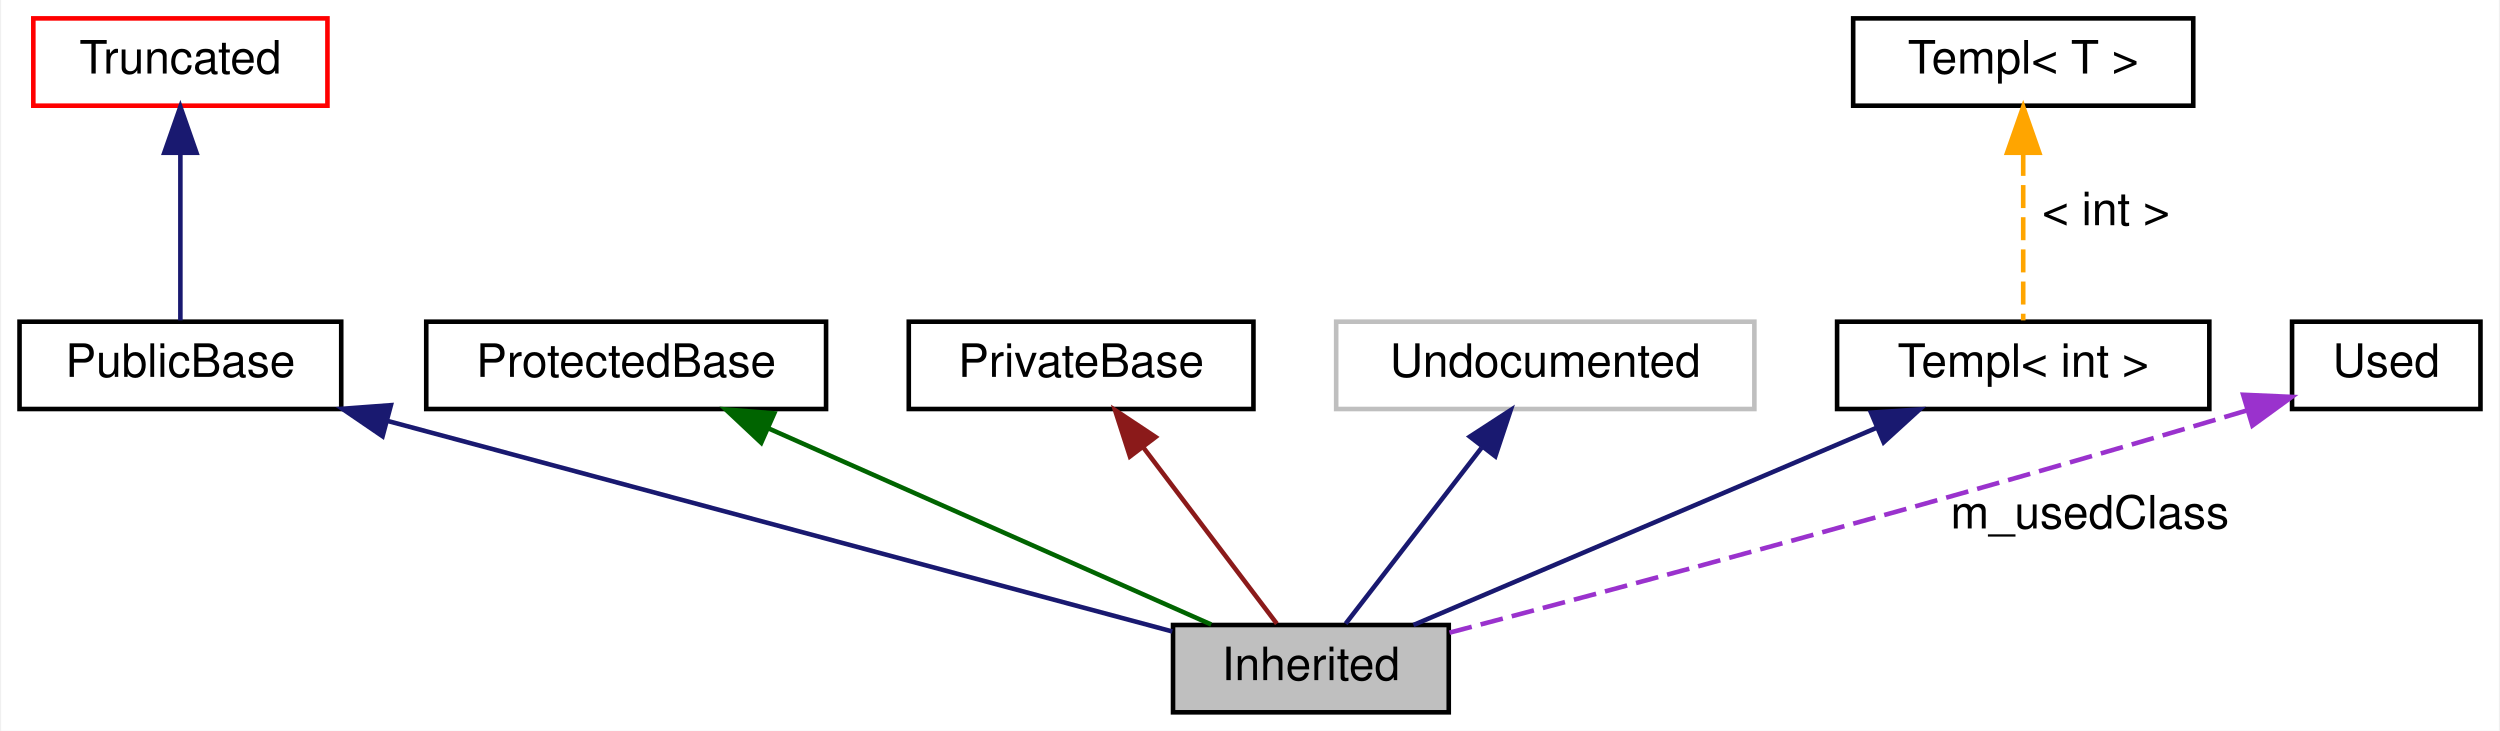
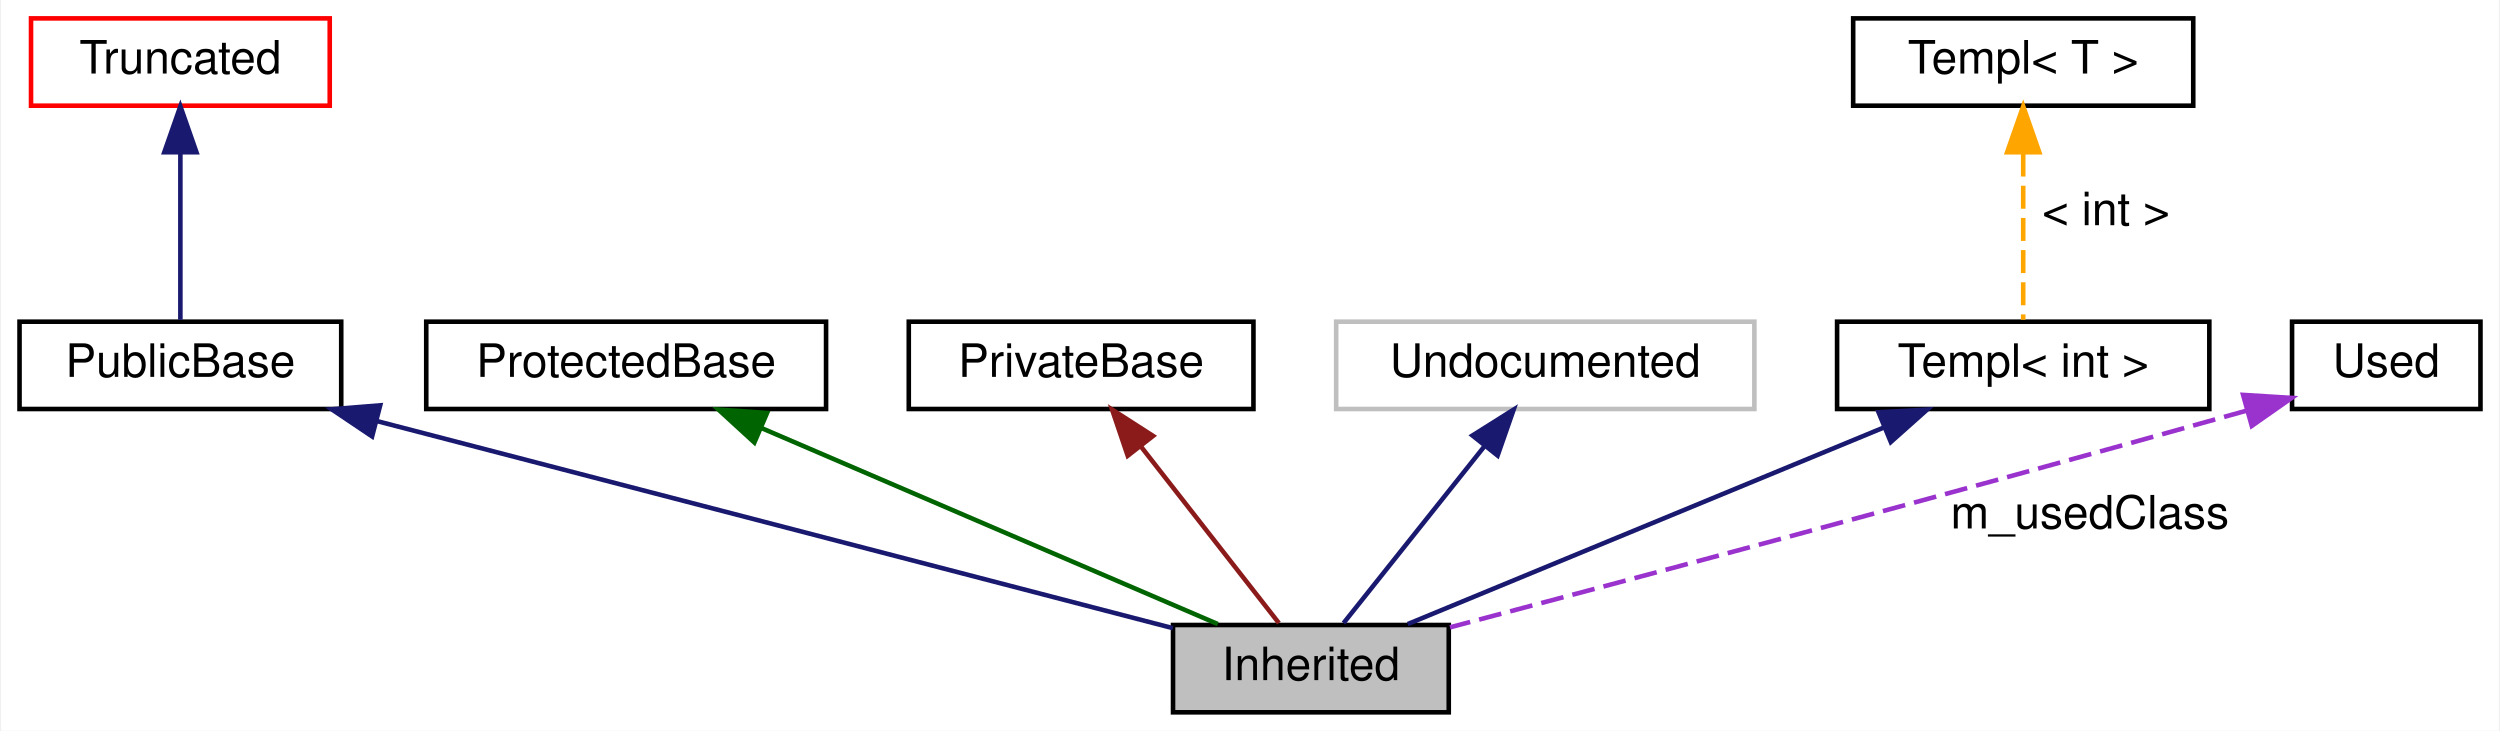
- <svg xmlns="http://www.w3.org/2000/svg" xmlns:xlink="http://www.w3.org/1999/xlink" width="544pt" height="159pt" viewBox="0.00 0.00 543.50 159.00">
+ <svg xmlns="http://www.w3.org/2000/svg" width="544pt" height="159pt" viewBox="0.00 0.00 543.50 159.00">
  <g id="graph0" class="graph" transform="scale(1 1) rotate(0) translate(4 155)">
-     <polygon fill="#ffffff" stroke="transparent" points="-4,4 -4,-155 539.5,-155 539.5,4 -4,4" />
+     <polygon fill="white" stroke="transparent" points="-4,4 -4,-155 539.5,-155 539.5,4 -4,4" />
    <g id="node1" class="node">
-       <polygon fill="#bfbfbf" stroke="#000000" points="311,-19 251,-19 251,0 311,0 311,-19" />
-       <text text-anchor="middle" x="281" y="-7" font-family="Helvetica,sans-Serif" font-size="10.00" fill="#000000">Inherited</text>
+       <polygon fill="#bfbfbf" stroke="black" points="311,-19 251,-19 251,0 311,0 311,-19" />
+       <text text-anchor="middle" x="281" y="-7" font-family="Helvetica,sans-Serif" font-size="10.00">Inherited</text>
    </g>
    <g id="node2" class="node">
-       <g id="a_node2">
-         <a xlink:href="$classPublicBase.html" xlink:title="PublicBase">
-           <polygon fill="none" stroke="#000000" points="70,-85 0,-85 0,-66 70,-66 70,-85" />
-           <text text-anchor="middle" x="35" y="-73" font-family="Helvetica,sans-Serif" font-size="10.00" fill="#000000">PublicBase</text>
-         </a>
-       </g>
+       <polygon fill="none" stroke="black" points="70,-85 0,-85 0,-66 70,-66 70,-85" />
+       <text text-anchor="middle" x="35" y="-73" font-family="Helvetica,sans-Serif" font-size="10.00">PublicBase</text>
    </g>
    <g id="edge1" class="edge">
-       <path fill="none" stroke="#191970" d="M80.074,-63.407C129.713,-50.089 208.141,-29.047 250.849,-17.589" />
-       <polygon fill="#191970" stroke="#191970" points="78.997,-60.072 70.246,-66.044 80.811,-66.833 78.997,-60.072" />
+       <path fill="none" stroke="midnightblue" d="M77.7,-63.39C127.22,-50.51 207.6,-29.59 250.97,-18.31" />
+       <polygon fill="midnightblue" stroke="midnightblue" points="76.72,-60.03 67.92,-65.94 78.48,-66.8 76.72,-60.03" />
    </g>
    <g id="node3" class="node">
-       <g id="a_node3">
-         <a xlink:href="$classTruncated.html" xlink:title="Truncated">
-           <polygon fill="none" stroke="#ff0000" points="67,-151 3,-151 3,-132 67,-132 67,-151" />
-           <text text-anchor="middle" x="35" y="-139" font-family="Helvetica,sans-Serif" font-size="10.00" fill="#000000">Truncated</text>
-         </a>
-       </g>
+       <polygon fill="none" stroke="red" points="67.5,-151 2.5,-151 2.5,-132 67.5,-132 67.5,-151" />
+       <text text-anchor="middle" x="35" y="-139" font-family="Helvetica,sans-Serif" font-size="10.00">Truncated</text>
    </g>
    <g id="edge2" class="edge">
-       <path fill="none" stroke="#191970" d="M35,-121.732C35,-109.697 35,-94.847 35,-85.278" />
-       <polygon fill="#191970" stroke="#191970" points="31.5,-121.761 35,-131.762 38.5,-121.761 31.5,-121.761" />
+       <path fill="none" stroke="midnightblue" d="M35,-121.58C35,-109.63 35,-94.72 35,-85.41" />
+       <polygon fill="midnightblue" stroke="midnightblue" points="31.5,-121.87 35,-131.87 38.5,-121.87 31.5,-121.87" />
    </g>
    <g id="node4" class="node">
-       <g id="a_node4">
-         <a xlink:href="$classProtectedBase.html" xlink:title="ProtectedBase">
-           <polygon fill="none" stroke="#000000" points="175.5,-85 88.5,-85 88.5,-66 175.5,-66 175.5,-85" />
-           <text text-anchor="middle" x="132" y="-73" font-family="Helvetica,sans-Serif" font-size="10.00" fill="#000000">ProtectedBase</text>
-         </a>
-       </g>
+       <polygon fill="none" stroke="black" points="175.5,-85 88.5,-85 88.5,-66 175.5,-66 175.5,-85" />
+       <text text-anchor="middle" x="132" y="-73" font-family="Helvetica,sans-Serif" font-size="10.00">ProtectedBase</text>
    </g>
    <g id="edge3" class="edge">
-       <path fill="none" stroke="#006400" d="M162.875,-61.824C191.68,-49.065 233.916,-30.356 259.308,-19.108" />
-       <polygon fill="#006400" stroke="#006400" points="161.392,-58.653 153.666,-65.903 164.227,-65.053 161.392,-58.653" />
+       <path fill="none" stroke="darkgreen" d="M161.43,-61.86C190.79,-49.25 235.12,-30.21 260.75,-19.2" />
+       <polygon fill="darkgreen" stroke="darkgreen" points="159.9,-58.71 152.09,-65.87 162.66,-65.14 159.9,-58.71" />
    </g>
    <g id="node5" class="node">
-       <g id="a_node5">
-         <a xlink:href="$classPrivateBase.html" xlink:title="PrivateBase">
-           <polygon fill="none" stroke="#000000" points="268.5,-85 193.5,-85 193.5,-66 268.5,-66 268.5,-85" />
-           <text text-anchor="middle" x="231" y="-73" font-family="Helvetica,sans-Serif" font-size="10.00" fill="#000000">PrivateBase</text>
-         </a>
-       </g>
+       <polygon fill="none" stroke="black" points="268.5,-85 193.5,-85 193.5,-66 268.5,-66 268.5,-85" />
+       <text text-anchor="middle" x="231" y="-73" font-family="Helvetica,sans-Serif" font-size="10.00">PrivateBase</text>
    </g>
    <g id="edge4" class="edge">
-       <path fill="none" stroke="#8b1a1a" d="M244.598,-57.551C253.935,-45.226 265.973,-29.335 273.592,-19.279" />
-       <polygon fill="#8b1a1a" stroke="#8b1a1a" points="241.626,-55.677 238.378,-65.761 247.206,-59.904 241.626,-55.677" />
+       <path fill="none" stroke="#8b1a1a" d="M244.07,-57.77C253.66,-45.49 266.31,-29.3 274.04,-19.41" />
+       <polygon fill="#8b1a1a" stroke="#8b1a1a" points="241.14,-55.83 237.74,-65.87 246.66,-60.14 241.14,-55.83" />
    </g>
    <g id="node6" class="node">
      <polygon fill="none" stroke="#bfbfbf" points="377.5,-85 286.5,-85 286.5,-66 377.5,-66 377.5,-85" />
-       <text text-anchor="middle" x="332" y="-73" font-family="Helvetica,sans-Serif" font-size="10.00" fill="#000000">Undocumented</text>
+       <text text-anchor="middle" x="332" y="-73" font-family="Helvetica,sans-Serif" font-size="10.00">Undocumented</text>
    </g>
    <g id="edge5" class="edge">
-       <path fill="none" stroke="#191970" d="M318.13,-57.551C308.606,-45.226 296.327,-29.335 288.556,-19.279" />
-       <polygon fill="#191970" stroke="#191970" points="315.591,-59.989 324.475,-65.761 321.13,-55.709 315.591,-59.989" />
+       <path fill="none" stroke="midnightblue" d="M318.67,-57.77C308.88,-45.49 295.98,-29.3 288.1,-19.41" />
+       <polygon fill="midnightblue" stroke="midnightblue" points="316.15,-60.23 325.12,-65.87 321.63,-55.87 316.15,-60.23" />
    </g>
    <g id="node7" class="node">
-       <g id="a_node7">
-         <a xlink:href="$classTempl.html" xlink:title="Templ&lt; int &gt;">
-           <polygon fill="none" stroke="#000000" points="476.5,-85 395.5,-85 395.5,-66 476.5,-66 476.5,-85" />
-           <text text-anchor="middle" x="436" y="-73" font-family="Helvetica,sans-Serif" font-size="10.00" fill="#000000">Templ&lt; int &gt;</text>
-         </a>
-       </g>
+       <polygon fill="none" stroke="black" points="476.5,-85 395.5,-85 395.5,-66 476.5,-66 476.5,-85" />
+       <text text-anchor="middle" x="436" y="-73" font-family="Helvetica,sans-Serif" font-size="10.00">Templ&lt; int &gt;</text>
    </g>
    <g id="edge6" class="edge">
-       <path fill="none" stroke="#191970" d="M404.243,-61.978C374.177,-49.175 329.807,-30.282 303.314,-19.002" />
-       <polygon fill="#191970" stroke="#191970" points="402.89,-65.206 413.462,-65.903 405.632,-58.765 402.89,-65.206" />
+       <path fill="none" stroke="midnightblue" d="M405.78,-62.02C375.24,-49.41 328.84,-30.25 302.07,-19.2" />
+       <polygon fill="midnightblue" stroke="midnightblue" points="404.52,-65.29 415.1,-65.87 407.19,-58.82 404.52,-65.29" />
    </g>
    <g id="node8" class="node">
-       <g id="a_node8">
-         <a xlink:href="$classTempl.html" xlink:title="Templ&lt; T &gt;">
-           <polygon fill="none" stroke="#000000" points="473,-151 399,-151 399,-132 473,-132 473,-151" />
-           <text text-anchor="middle" x="436" y="-139" font-family="Helvetica,sans-Serif" font-size="10.00" fill="#000000">Templ&lt; T &gt;</text>
-         </a>
-       </g>
+       <polygon fill="none" stroke="black" points="473,-151 399,-151 399,-132 473,-132 473,-151" />
+       <text text-anchor="middle" x="436" y="-139" font-family="Helvetica,sans-Serif" font-size="10.00">Templ&lt; T &gt;</text>
    </g>
    <g id="edge7" class="edge">
-       <path fill="none" stroke="#ffa500" stroke-dasharray="5,2" d="M436,-121.732C436,-109.697 436,-94.847 436,-85.278" />
-       <polygon fill="#ffa500" stroke="#ffa500" points="432.5,-121.761 436,-131.762 439.5,-121.761 432.5,-121.761" />
-       <text text-anchor="middle" x="454" y="-106" font-family="Helvetica,sans-Serif" font-size="10.00" fill="#000000">&lt; int &gt;</text>
+       <path fill="none" stroke="orange" stroke-dasharray="5,2" d="M436,-121.58C436,-109.63 436,-94.72 436,-85.41" />
+       <polygon fill="orange" stroke="orange" points="432.5,-121.87 436,-131.87 439.5,-121.87 432.5,-121.87" />
+       <text text-anchor="middle" x="454" y="-106" font-family="Helvetica,sans-Serif" font-size="10.00">&lt; int &gt;</text>
    </g>
    <g id="node9" class="node">
-       <g id="a_node9">
-         <a xlink:href="$classUsed.html" xlink:title="Used">
-           <polygon fill="none" stroke="#000000" points="535.5,-85 494.5,-85 494.5,-66 535.5,-66 535.5,-85" />
-           <text text-anchor="middle" x="515" y="-73" font-family="Helvetica,sans-Serif" font-size="10.00" fill="#000000">Used</text>
-         </a>
-       </g>
+       <polygon fill="none" stroke="black" points="535.5,-85 494.5,-85 494.5,-66 535.5,-66 535.5,-85" />
+       <text text-anchor="middle" x="515" y="-73" font-family="Helvetica,sans-Serif" font-size="10.00">Used</text>
    </g>
    <g id="edge8" class="edge">
-       <path fill="none" stroke="#9a32cd" stroke-dasharray="5,2" d="M484.543,-65.652C417.365,-45.542 349.182,-27.307 311.004,-17.29" />
-       <polygon fill="#9a32cd" stroke="#9a32cd" points="483.859,-69.101 494.443,-68.632 485.876,-62.398 483.859,-69.101" />
-       <text text-anchor="middle" x="450.5" y="-40" font-family="Helvetica,sans-Serif" font-size="10.00" fill="#000000">m_usedClass</text>
+       <path fill="none" stroke="#9a32cd" stroke-dasharray="5,2" d="M484.52,-65.62C417.32,-46.74 349.44,-28.6 311.27,-18.49" />
+       <polygon fill="#9a32cd" stroke="#9a32cd" points="483.85,-69.07 494.42,-68.41 485.74,-62.33 483.85,-69.07" />
+       <text text-anchor="middle" x="450.5" y="-40" font-family="Helvetica,sans-Serif" font-size="10.00">m_usedClass</text>
    </g>
  </g>
</svg>
